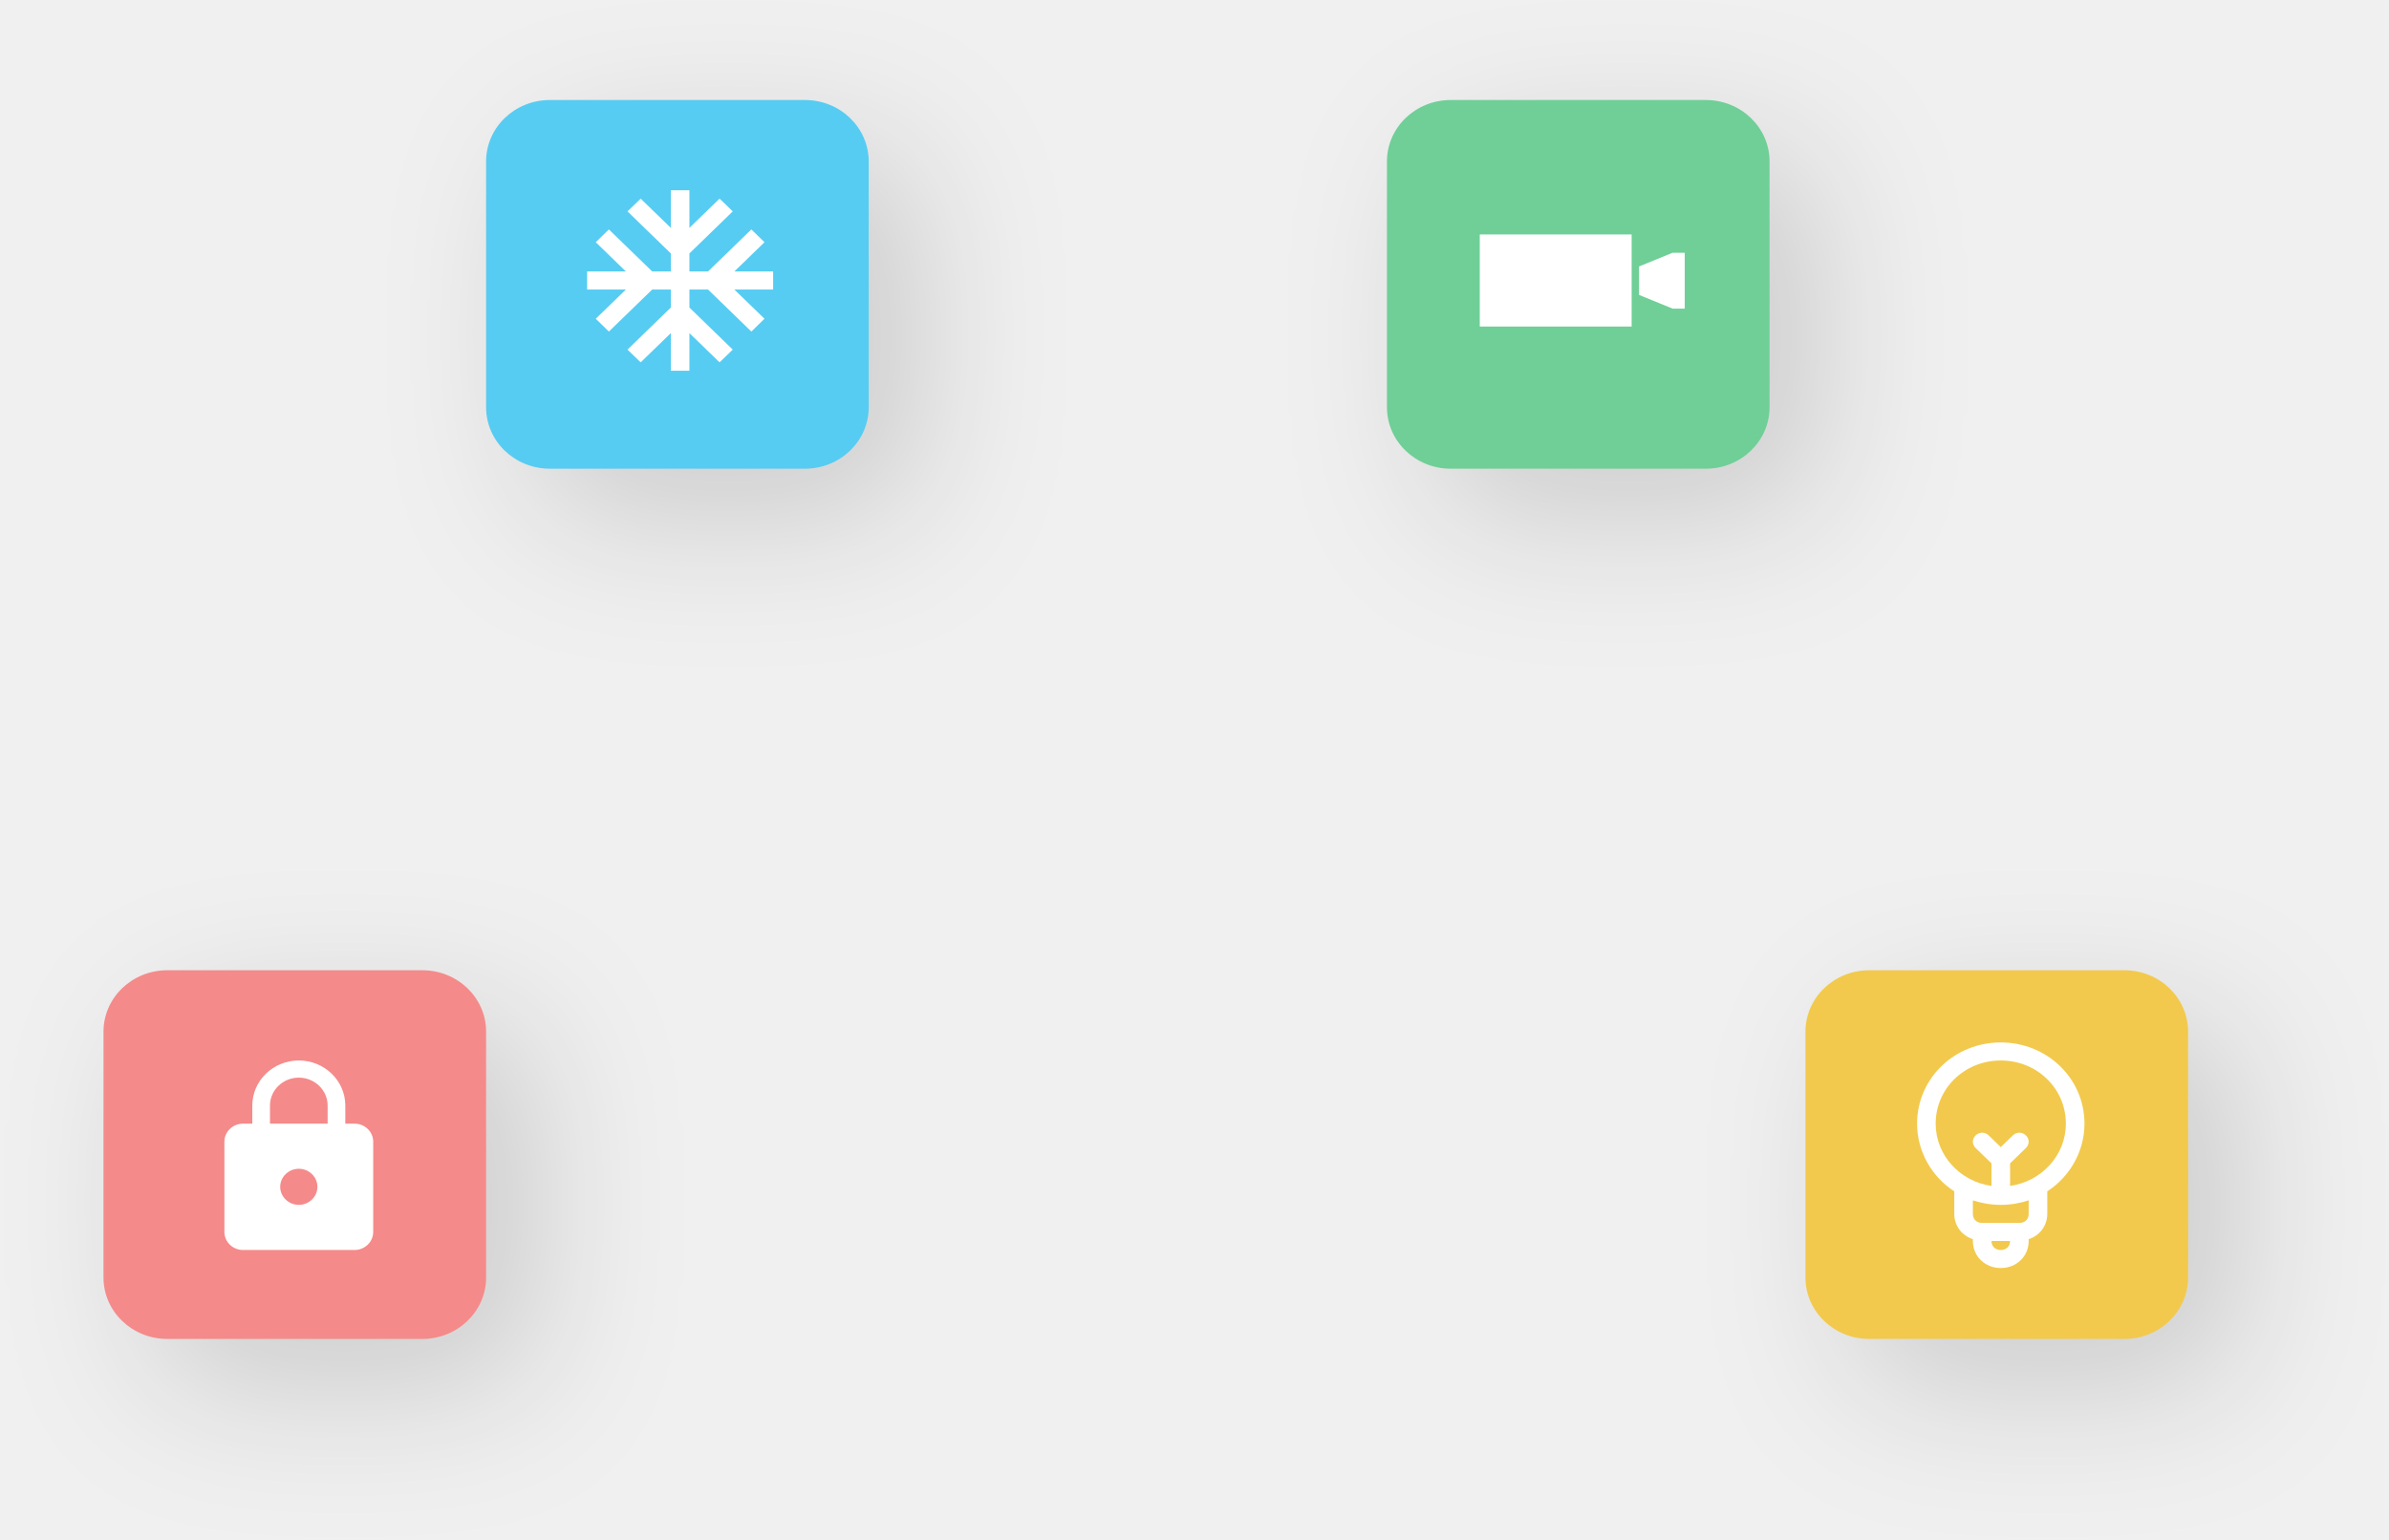
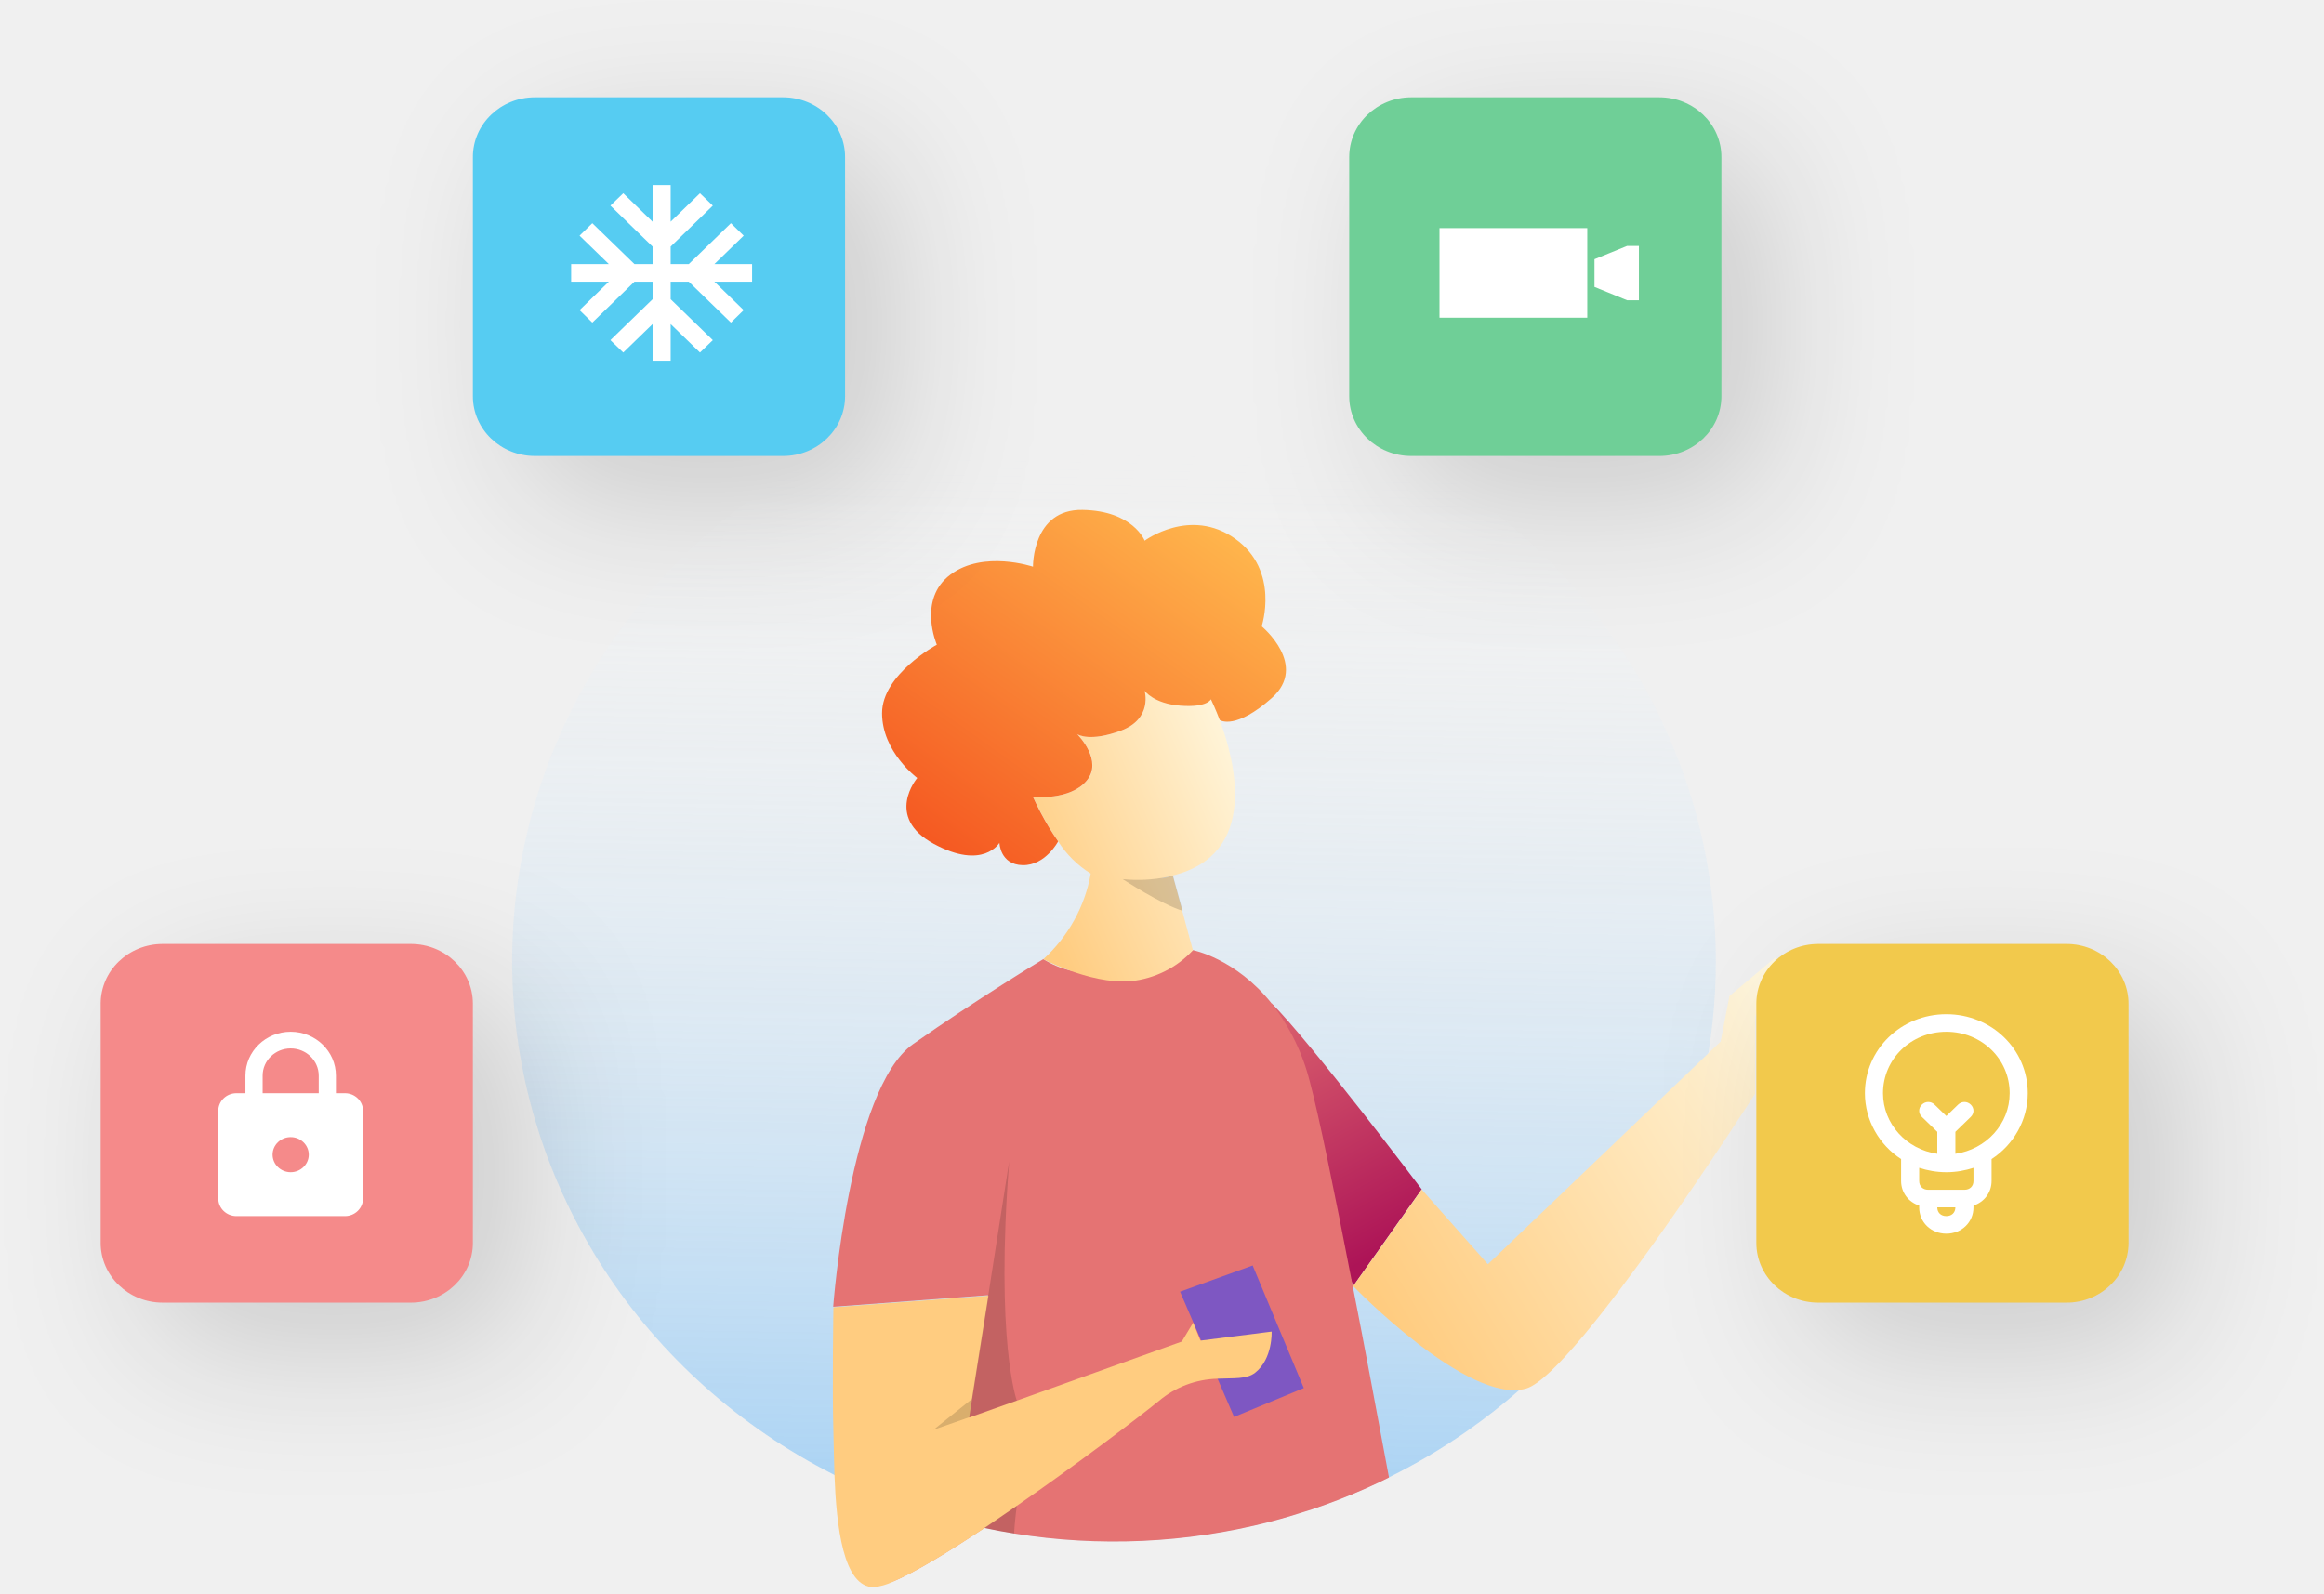
- <svg xmlns="http://www.w3.org/2000/svg" width="242" height="156" viewBox="0 0 242 156" fill="none">
+ <svg xmlns="http://www.w3.org/2000/svg" width="242" height="166" viewBox="0 0 242 166" fill="none">
+   <path d="M178.67 100.124C178.678 108.521 176.866 116.826 173.349 124.508C169.833 132.19 164.69 139.079 158.251 144.734C156.459 146.308 154.576 147.783 152.61 149.15C150.087 150.905 147.431 152.474 144.665 153.846H144.636C144.046 154.144 143.447 154.428 142.843 154.703C142.567 154.833 142.297 154.955 142.016 155.076C140.267 155.849 138.472 156.543 136.632 157.158C135.182 157.624 133.694 158.09 132.191 158.472C123.52 160.695 114.457 161.106 105.609 159.678C104.56 159.511 103.526 159.32 102.496 159.101L101.626 158.91C99 158.318 96.417 157.562 93.893 156.646C92.427 156.115 90.99 155.532 89.582 154.899C89.036 154.652 88.49 154.4 87.954 154.139C87.586 153.962 87.224 153.781 86.861 153.599C77.027 148.621 68.743 141.213 62.856 132.135C56.968 123.056 53.691 112.632 53.358 101.93C53.024 91.229 55.648 80.634 60.96 71.232C66.272 61.829 74.081 53.956 83.587 48.419C93.094 42.881 103.957 39.879 115.063 39.719C126.169 39.559 137.12 42.247 146.794 47.508C156.468 52.768 164.518 60.413 170.119 69.658C175.72 78.904 178.671 89.418 178.67 100.124Z" fill="url(#paint0_linear)" />
+   <path d="M132.423 104.494C136.415 108.454 148.043 123.864 148.043 123.864L140.9 133.959L134.477 113.904L132.423 104.494Z" fill="url(#paint1_linear)" />
+   <path d="M144.636 153.878C144.046 154.177 143.447 154.461 142.843 154.736C142.567 154.866 142.297 154.987 142.016 155.108C140.267 155.882 138.472 156.576 136.632 157.191C135.182 157.656 133.694 158.122 132.191 158.504C123.52 160.727 114.457 161.139 105.609 159.711C104.56 159.543 103.526 159.352 102.496 159.133C98.727 161.639 95.247 163.759 92.941 164.723L93.13 163.172L93.913 156.683L95.725 141.585L102.907 134.89L86.76 136.097C86.76 136.097 88.456 113.41 95.078 108.742C101.699 104.075 108.644 99.891 108.644 99.891C109.473 100.418 110.385 100.81 111.346 101.051C113.642 101.663 116.029 101.898 118.407 101.745C121.239 101.62 124.071 99.081 124.206 98.95C124.206 98.95 128.653 99.803 132.423 104.512C134.303 106.937 135.653 109.704 136.391 112.646C137.319 116.089 138.967 124.129 140.842 133.842C142.07 140.094 143.36 147.026 144.636 153.878Z" fill="url(#paint2_linear)" />
+   <path d="M148.043 123.882L154.935 131.667L179.173 108.477L180.091 103.73L184.925 99.682L182.774 105.854V113.895C182.774 113.895 164.079 143.103 158.927 144.608C152.901 146.374 140.91 133.949 140.91 133.949L148.043 123.882Z" fill="url(#paint3_linear)" />
+   <path d="M122.882 134.527L128.503 147.571L135.767 144.561L130.441 131.797L122.882 134.527Z" fill="#7E57C2" />
+   <path d="M130.712 142.954C129.808 143.672 128.46 143.504 126.787 143.588C124.541 143.645 122.386 144.459 120.698 145.889C118.45 147.711 112.167 152.476 105.884 156.827C104.744 157.614 103.603 158.392 102.501 159.156C98.731 161.663 95.252 163.782 92.946 164.747C92.34 165.037 91.686 165.221 91.013 165.292C87.784 165.371 87.093 158.849 86.895 153.645C86.832 151.917 86.818 150.338 86.784 149.197C86.649 144.631 86.784 136.153 86.784 136.153L102.931 134.942L101.22 145.721L100.921 147.627V147.641L105.754 145.917L105.904 145.866L123.061 139.721L124.245 137.751L124.999 139.614H125.072L132.418 138.682C132.418 138.682 132.544 141.505 130.712 142.954Z" fill="url(#paint4_linear)" />
+   <path d="M127.005 74.968C126.584 73.86 126.222 73.105 126.116 72.881V72.826C126.116 72.826 125.743 73.711 122.94 73.496C120.137 73.282 119.209 71.94 119.209 71.94C119.209 71.94 120.089 74.847 116.749 76.091C113.535 77.293 112.269 76.515 112.182 76.459C112.351 76.636 114.864 79.226 113.197 81.281C111.471 83.41 107.59 82.99 107.59 82.99V83.018C108.079 84.084 108.626 85.125 109.229 86.135C109.548 86.666 109.862 87.155 110.195 87.612V87.644C111.051 88.986 112.207 90.127 113.579 90.984C112.976 94.393 111.245 97.523 108.644 99.905C109.519 100.345 110.421 100.733 111.346 101.065C113.148 101.722 115.57 102.374 117.73 102.193C120.233 101.935 122.546 100.785 124.216 98.969L123.109 94.874L122.114 91.185C131.113 88.972 128.638 79.347 127.005 74.968ZM121.611 91.32L121.771 91.282L122.027 91.213C121.654 91.368 121.26 91.472 120.857 91.52C121.065 91.469 121.278 91.413 121.5 91.348L121.611 91.32Z" fill="url(#paint5_linear)" />
+   <path d="M132.423 72.704C128.711 75.993 127.106 75.066 127.005 74.978V74.968C126.584 73.86 126.222 73.105 126.12 72.881L126.096 72.826C126.096 72.826 125.719 73.711 122.916 73.496C120.113 73.282 119.19 71.94 119.19 71.94C119.19 71.94 120.069 74.847 116.73 76.091C113.511 77.293 112.244 76.515 112.162 76.459C112.331 76.632 114.845 79.222 113.177 81.276C111.452 83.405 107.571 82.99 107.571 82.99V83.014C108.059 84.081 108.606 85.123 109.209 86.135C109.531 86.663 109.854 87.155 110.176 87.612V87.644C110.176 87.644 108.852 90.155 106.488 90.104C104.125 90.053 104.072 87.775 104.072 87.775C104.072 87.775 102.399 90.681 97.233 87.882C92.066 85.082 95.512 81.024 95.512 81.024C95.512 81.024 91.849 78.323 91.849 74.274C91.849 70.226 97.552 67.147 97.552 67.147C97.552 67.147 95.512 62.446 98.954 59.856C102.395 57.266 107.566 59.022 107.566 59.022C107.566 59.022 107.465 53.008 112.733 53.106C118.001 53.204 119.194 56.311 119.194 56.311C119.194 56.311 123.931 52.78 128.619 56.106C133.307 59.432 131.379 65.232 131.379 65.232C131.379 65.232 136.294 69.28 132.423 72.704Z" fill="url(#paint6_linear)" />
+   <path opacity="0.15" d="M123.148 94.86C120.901 94.175 116.904 91.562 116.904 91.562C118.481 91.722 120.075 91.641 121.626 91.32L121.785 91.282L122.095 91.194H122.138L123.148 94.86Z" fill="black" />
+   <path opacity="0.15" d="M105.087 120.957L102.907 134.932L101.196 145.712L97.214 148.903L105.879 145.87C105.879 145.87 103.632 139.684 105.087 120.957Z" fill="black" />
+   <path opacity="0.15" d="M102.487 159.133C103.516 159.352 104.55 159.543 105.599 159.711C105.652 158.756 105.749 157.791 105.884 156.827L102.487 159.133Z" fill="black" />
  <g filter="url(#filter0_d)">
    <path d="M81.54 10.134H55.698C52.132 10.134 49.241 12.921 49.241 16.358V41.267C49.241 44.704 52.132 47.491 55.698 47.491H81.54C85.106 47.491 87.997 44.704 87.997 41.267V16.358C87.997 12.921 85.106 10.134 81.54 10.134Z" fill="#56CCF2" />
  </g>
  <path d="M78.316 27.507H74.387L77.44 24.544L76.112 23.246L71.721 27.507H69.837V25.678L74.227 21.417L72.889 20.128L69.837 23.09V19.278H67.953V23.09L64.9 20.128L63.563 21.417L67.953 25.678V27.507H66.069L61.678 23.246L60.35 24.544L63.403 27.507H59.474V29.335H63.403L60.35 32.298L61.678 33.596L66.069 29.335H67.953V31.164L63.563 35.425L64.9 36.714L67.953 33.752V37.565H69.837V33.752L72.889 36.714L74.227 35.425L69.837 31.164V29.335H71.721L76.112 33.596L77.44 32.298L74.387 29.335H78.316V27.507Z" fill="white" />
  <g filter="url(#filter1_d)">
    <path d="M215.189 98.311H189.346C185.78 98.311 182.889 101.098 182.889 104.535V129.444C182.889 132.881 185.78 135.668 189.346 135.668H215.189C218.755 135.668 221.646 132.881 221.646 129.444V104.535C221.646 101.098 218.755 98.311 215.189 98.311Z" fill="#F2C94C" />
  </g>
  <path d="M211.152 113.855C211.152 109.283 207.384 105.626 202.674 105.626C197.963 105.626 194.195 109.283 194.195 113.855C194.195 116.689 195.702 119.25 197.963 120.712V122.998C197.963 124.187 198.717 125.193 199.847 125.558V125.741C199.847 127.296 201.072 128.484 202.674 128.484C204.275 128.484 205.5 127.296 205.5 125.741V125.558C206.63 125.193 207.384 124.187 207.384 122.998V120.712C209.645 119.25 211.152 116.689 211.152 113.855ZM196.079 113.855C196.079 110.289 198.999 107.455 202.674 107.455C206.348 107.455 209.268 110.289 209.268 113.855C209.268 117.055 206.819 119.707 203.616 120.164V117.878L205.217 116.324C205.594 115.958 205.594 115.409 205.217 115.044C204.84 114.678 204.275 114.678 203.898 115.044L202.674 116.232L201.449 115.044C201.072 114.678 200.507 114.678 200.13 115.044C199.753 115.409 199.753 115.958 200.13 116.324L201.731 117.878V120.164C198.528 119.707 196.079 117.055 196.079 113.855ZM202.674 126.656C202.108 126.656 201.731 126.29 201.731 125.741H203.616C203.616 126.29 203.239 126.656 202.674 126.656ZM205.5 122.998C205.5 123.547 205.123 123.913 204.558 123.913H200.789C200.224 123.913 199.847 123.547 199.847 122.998V121.627C200.695 121.901 201.637 122.084 202.674 122.084C203.71 122.084 204.652 121.901 205.5 121.627V122.998Z" fill="white" />
  <g filter="url(#filter2_d)">
    <path d="M42.784 98.311H16.941C13.375 98.311 10.484 101.098 10.484 104.535V129.444C10.484 132.881 13.375 135.668 16.941 135.668H42.784C46.35 135.668 49.241 132.881 49.241 129.444V104.535C49.241 101.098 46.35 98.311 42.784 98.311Z" fill="#F58A8A" />
  </g>
  <path d="M35.921 113.855H34.979V112.026C34.979 109.503 32.868 107.454 30.268 107.454C27.668 107.454 25.558 109.503 25.558 112.026V113.855H24.616C23.579 113.855 22.731 114.678 22.731 115.684V124.827C22.731 125.833 23.579 126.656 24.616 126.656H35.921C36.957 126.656 37.805 125.833 37.805 124.827V115.684C37.805 114.678 36.957 113.855 35.921 113.855ZM30.268 122.084C29.232 122.084 28.384 121.261 28.384 120.255C28.384 119.249 29.232 118.427 30.268 118.427C31.305 118.427 32.153 119.249 32.153 120.255C32.153 121.261 31.305 122.084 30.268 122.084ZM33.189 113.855H27.348V112.026C27.348 110.463 28.657 109.192 30.268 109.192C31.879 109.192 33.189 110.463 33.189 112.026V113.855Z" fill="white" />
  <g filter="url(#filter3_d)">
    <path d="M172.794 10.134H146.952C143.386 10.134 140.495 12.921 140.495 16.358V41.267C140.495 44.704 143.386 47.491 146.952 47.491H172.794C176.36 47.491 179.251 44.704 179.251 41.267V16.358C179.251 12.921 176.36 10.134 172.794 10.134Z" fill="#6FCF97" />
  </g>
  <path d="M165.282 23.755H149.896V33.087H165.282V23.755Z" fill="white" />
  <path d="M169.429 25.612L166.033 26.997V29.884L169.429 31.27H170.661V25.612H169.429Z" fill="white" />
  <defs>
    <filter id="filter0_d" x="39.241" y="0.134" width="68.757" height="67.356" filterUnits="userSpaceOnUse" color-interpolation-filters="sRGB">
      <feFlood flood-opacity="0" result="BackgroundImageFix" />
      <feColorMatrix in="SourceAlpha" type="matrix" values="0 0 0 0 0 0 0 0 0 0 0 0 0 0 0 0 0 0 127 0" />
      <feOffset dx="5" dy="5" />
      <feGaussianBlur stdDeviation="7.5" />
      <feColorMatrix type="matrix" values="0 0 0 0 0 0 0 0 0 0 0 0 0 0 0 0 0 0 0.15 0" />
      <feBlend mode="normal" in2="BackgroundImageFix" result="effect1_dropShadow" />
      <feBlend mode="normal" in="SourceGraphic" in2="effect1_dropShadow" result="shape" />
    </filter>
    <filter id="filter1_d" x="172.889" y="88.311" width="68.757" height="67.356" filterUnits="userSpaceOnUse" color-interpolation-filters="sRGB">
      <feFlood flood-opacity="0" result="BackgroundImageFix" />
      <feColorMatrix in="SourceAlpha" type="matrix" values="0 0 0 0 0 0 0 0 0 0 0 0 0 0 0 0 0 0 127 0" />
      <feOffset dx="5" dy="5" />
      <feGaussianBlur stdDeviation="7.5" />
      <feColorMatrix type="matrix" values="0 0 0 0 0 0 0 0 0 0 0 0 0 0 0 0 0 0 0.15 0" />
      <feBlend mode="normal" in2="BackgroundImageFix" result="effect1_dropShadow" />
      <feBlend mode="normal" in="SourceGraphic" in2="effect1_dropShadow" result="shape" />
    </filter>
    <filter id="filter2_d" x="0.484" y="88.311" width="68.757" height="67.356" filterUnits="userSpaceOnUse" color-interpolation-filters="sRGB">
      <feFlood flood-opacity="0" result="BackgroundImageFix" />
      <feColorMatrix in="SourceAlpha" type="matrix" values="0 0 0 0 0 0 0 0 0 0 0 0 0 0 0 0 0 0 127 0" />
      <feOffset dx="5" dy="5" />
      <feGaussianBlur stdDeviation="7.5" />
      <feColorMatrix type="matrix" values="0 0 0 0 0 0 0 0 0 0 0 0 0 0 0 0 0 0 0.15 0" />
      <feBlend mode="normal" in2="BackgroundImageFix" result="effect1_dropShadow" />
      <feBlend mode="normal" in="SourceGraphic" in2="effect1_dropShadow" result="shape" />
    </filter>
    <filter id="filter3_d" x="130.495" y="0.134" width="68.756" height="67.356" filterUnits="userSpaceOnUse" color-interpolation-filters="sRGB">
      <feFlood flood-opacity="0" result="BackgroundImageFix" />
      <feColorMatrix in="SourceAlpha" type="matrix" values="0 0 0 0 0 0 0 0 0 0 0 0 0 0 0 0 0 0 127 0" />
      <feOffset dx="5" dy="5" />
      <feGaussianBlur stdDeviation="7.5" />
      <feColorMatrix type="matrix" values="0 0 0 0 0 0 0 0 0 0 0 0 0 0 0 0 0 0 0.15 0" />
      <feBlend mode="normal" in2="BackgroundImageFix" result="effect1_dropShadow" />
      <feBlend mode="normal" in="SourceGraphic" in2="effect1_dropShadow" result="shape" />
    </filter>
+     <linearGradient id="paint0_linear" x1="116.257" y1="46.272" x2="114.266" y2="165.33" gradientUnits="userSpaceOnUse">
+       <stop stop-color="white" stop-opacity="0" />
+       <stop offset="1" stop-color="#64B5F6" stop-opacity="0.6" />
+     </linearGradient>
+     <linearGradient id="paint1_linear" x1="127.691" y1="100.492" x2="144.027" y2="130.274" gradientUnits="userSpaceOnUse">
+       <stop stop-color="#E57373" />
+       <stop offset="1" stop-color="#AD1457" />
+     </linearGradient>
+     <linearGradient id="paint2_linear" x1="26513" y1="36361.6" x2="24812.5" y2="45068.9" gradientUnits="userSpaceOnUse">
+       <stop stop-color="#E57373" />
+       <stop offset="1" stop-color="#AD1457" />
+     </linearGradient>
+     <linearGradient id="paint3_linear" x1="191.483" y1="111.258" x2="145.537" y2="138.873" gradientUnits="userSpaceOnUse">
+       <stop stop-color="#FFF8E1" />
+       <stop offset="1" stop-color="#FFCC80" />
+     </linearGradient>
+     <linearGradient id="paint4_linear" x1="20399.9" y1="20383.7" x2="17931.8" y2="18657.1" gradientUnits="userSpaceOnUse">
+       <stop stop-color="#FFF8E1" />
+       <stop offset="1" stop-color="#FFCC80" />
+     </linearGradient>
+     <linearGradient id="paint5_linear" x1="131.736" y1="79.712" x2="106.489" y2="90.5" gradientUnits="userSpaceOnUse">
+       <stop stop-color="#FFF8E1" />
+       <stop offset="1" stop-color="#FFCC80" />
+     </linearGradient>
+     <linearGradient id="paint6_linear" x1="125.879" y1="52.929" x2="97.405" y2="92.844" gradientUnits="userSpaceOnUse">
+       <stop stop-color="#FFB74D" />
+       <stop offset="1" stop-color="#F4511E" />
+     </linearGradient>
  </defs>
</svg>
